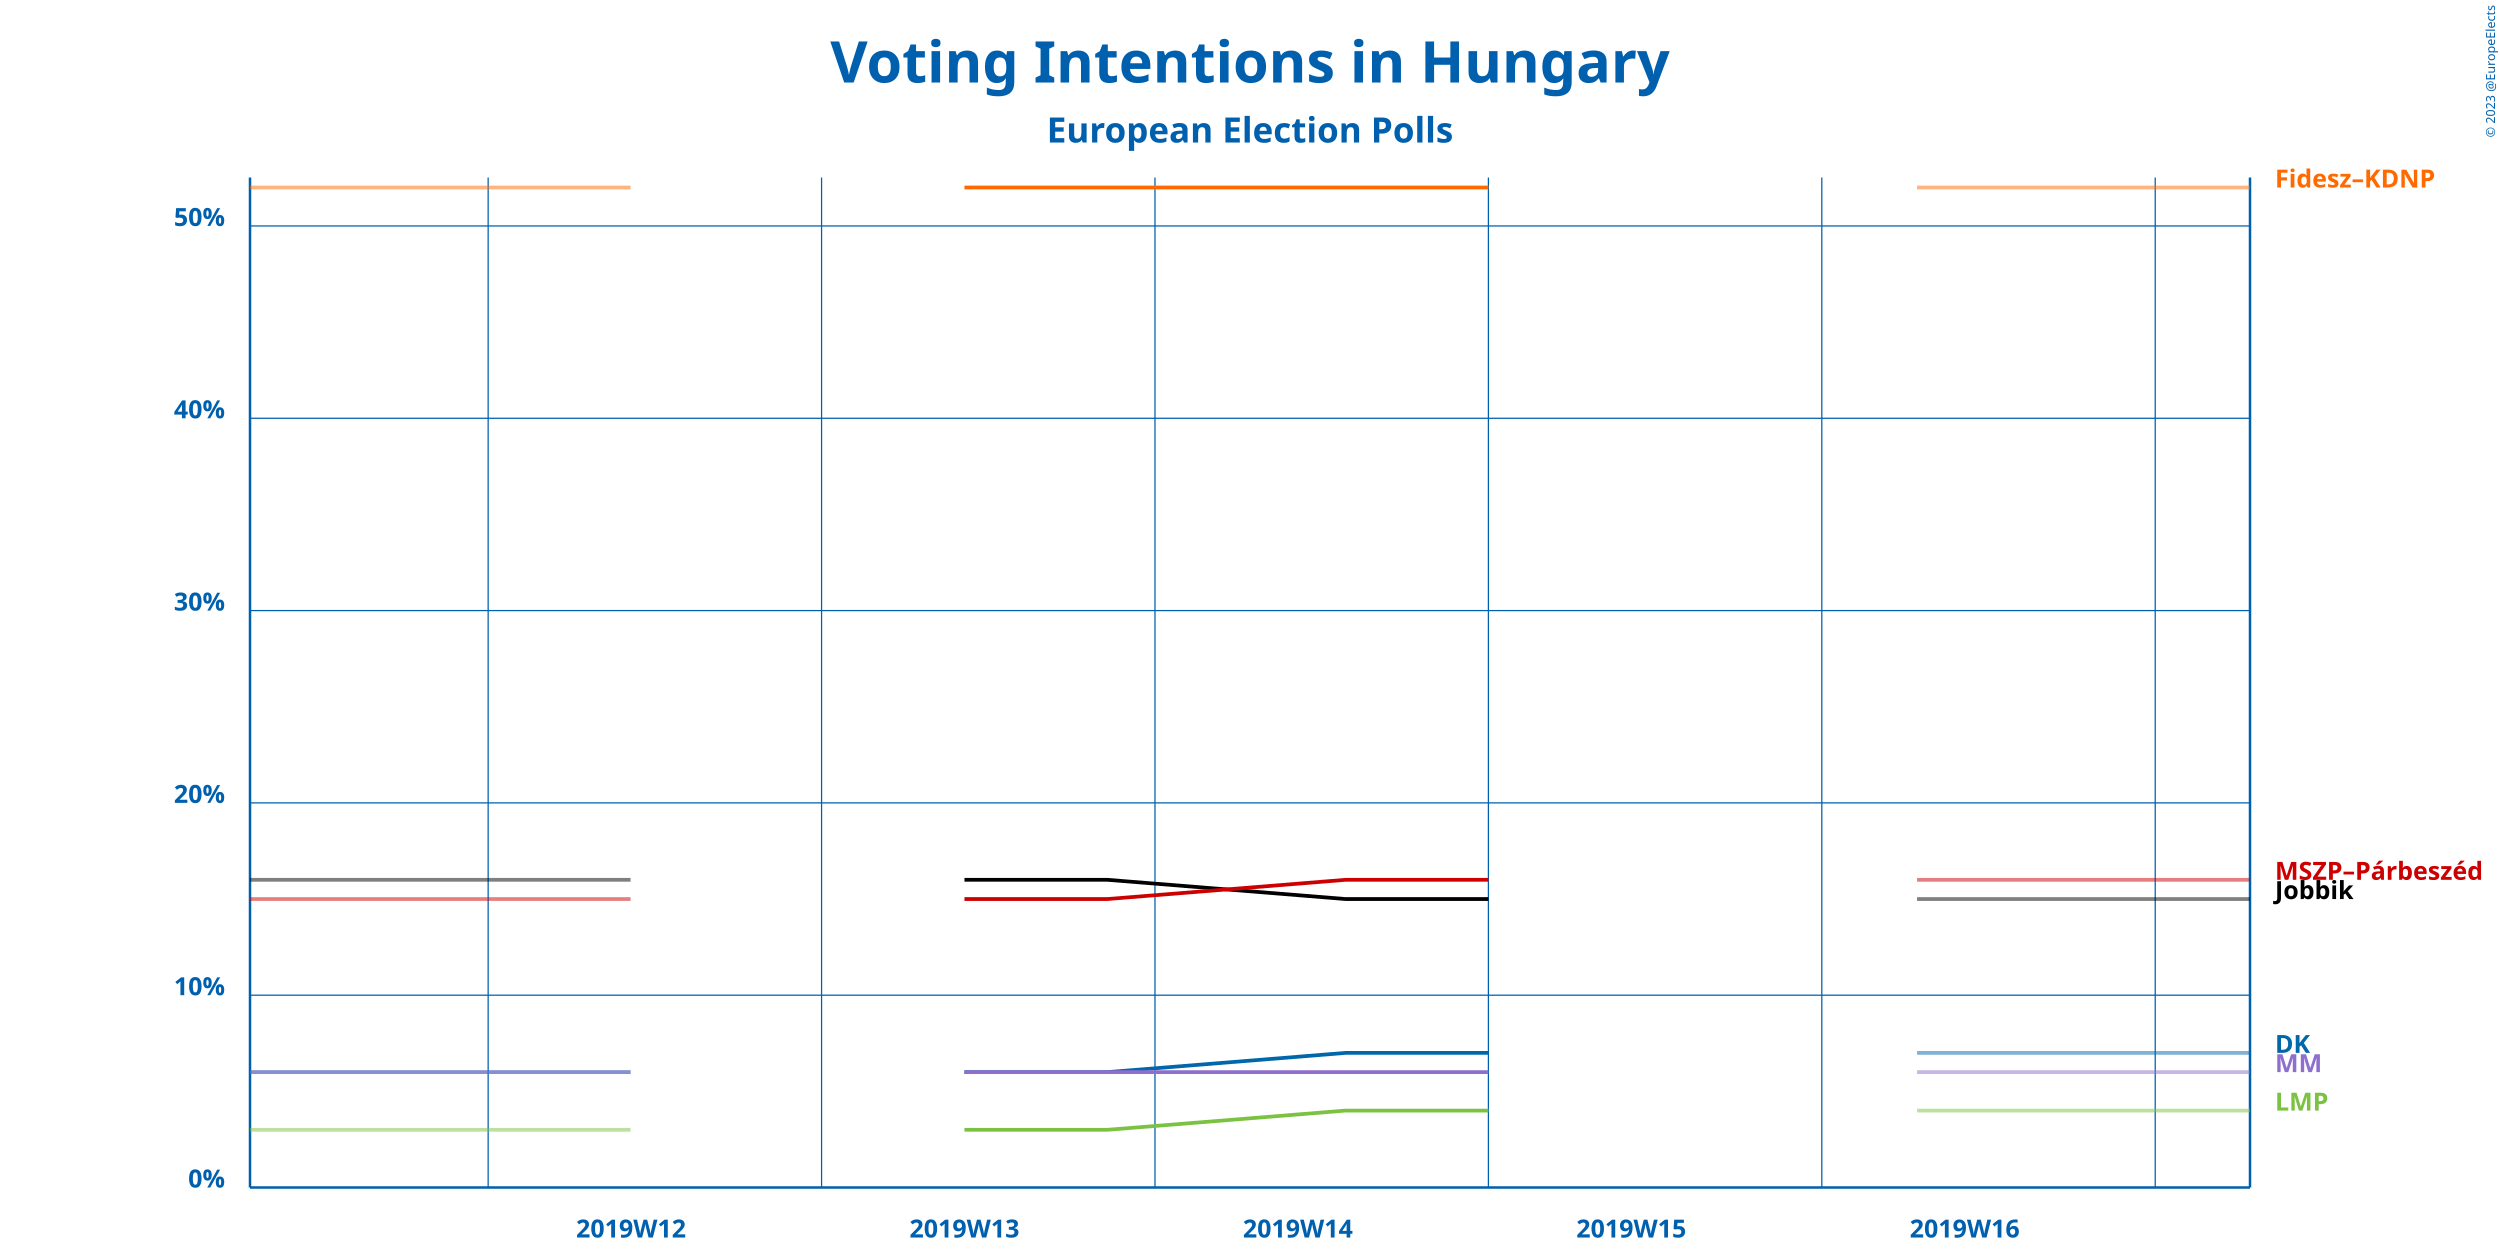
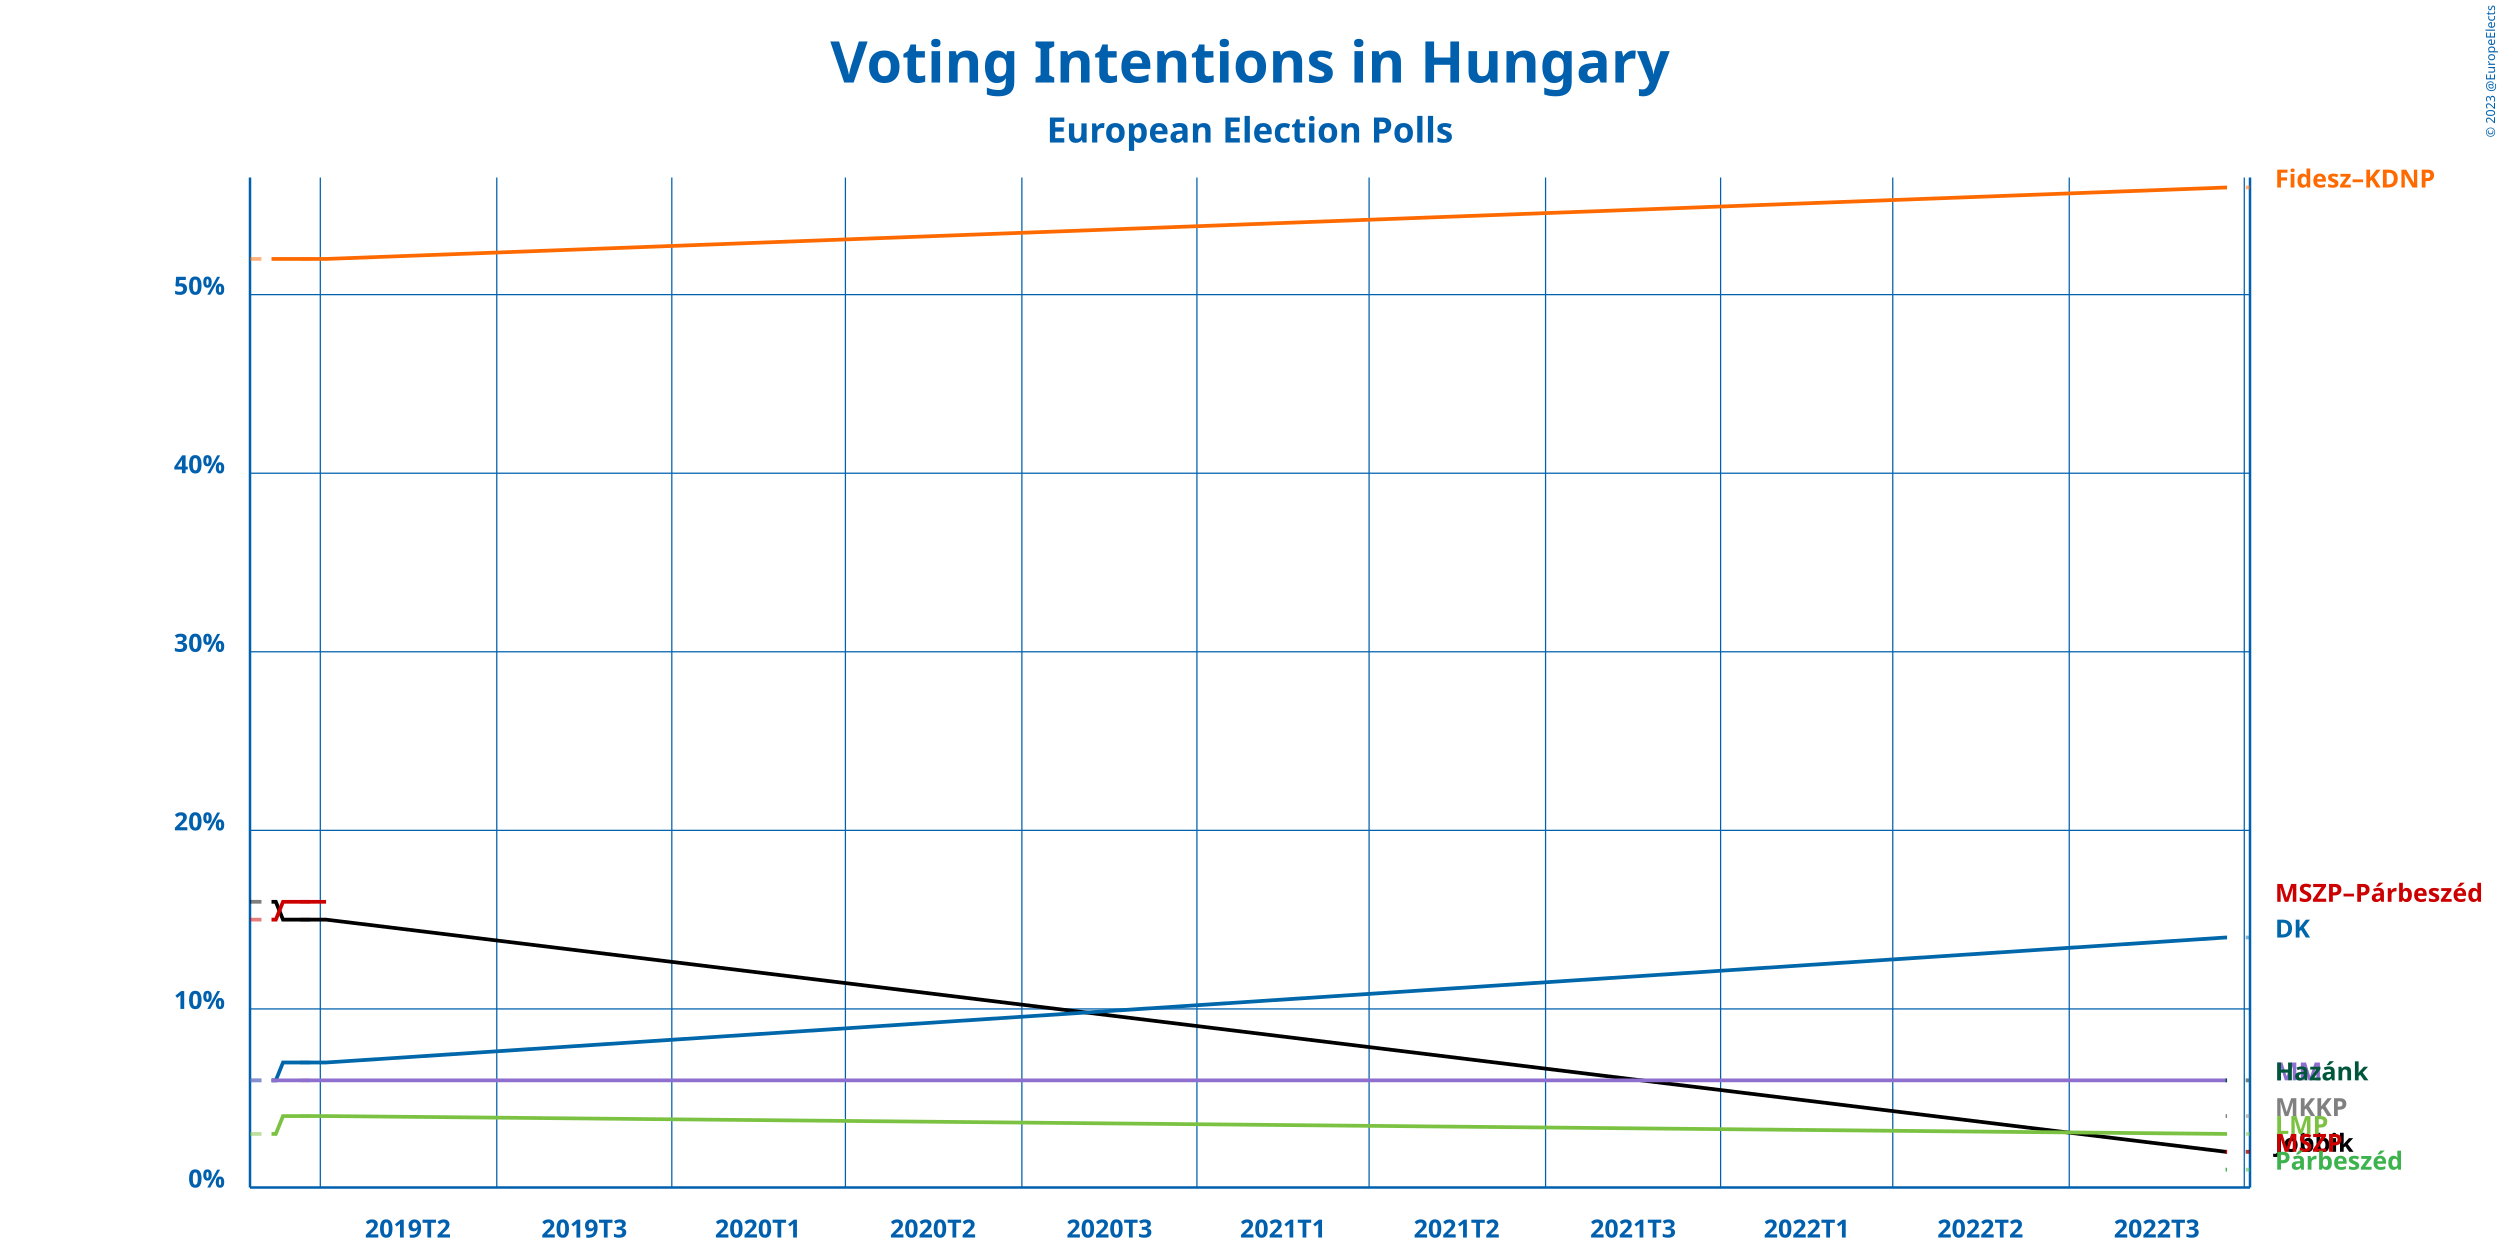
<svg height="1000" width="2000">
  <rect fill="#FFFFFF" height="1000" stroke="none" width="2000" x="0" y="0" />
  <text fill="#0060AE" font-family="'Advent Pro'" font-size="46px" font-style="normal" font-weight="bold" text-align="center" text-anchor="middle" x="1000" y="66">Voting Intentions in Hungary</text>
  <text fill="#0060AE" font-family="'Advent Pro'" font-size="28px" font-style="normal" font-weight="bold" text-align="center" text-anchor="middle" x="1000" y="114">European Election Polls</text>
  <text fill="#0060AE" font-family="'Advent Pro'" font-size="10px" font-style="normal" font-weight="normal" text-align="center" text-anchor="end" transform="rotate(270)" x="-4" y="1996">© 2023 @EuropeElects</text>
  <g>
    <g>
      <line stroke="#0060AE" stroke-width="2" x1="200.0" x2="1800.0" y1="950.0" y2="950.0" />
      <text fill="#0060AE" font-family="'Advent Pro'" font-size="20px" font-style="normal" font-weight="bold" text-align="center" text-anchor="end" x="180.0" y="950.0">0%</text>
      <line stroke="#0060AE" stroke-width="2" x1="200.0" x2="200.0" y1="950.0" y2="142.0" />
      <line stroke="#0060AE" stroke-width="2" x1="1800.0" x2="1800.0" y1="950.0" y2="142.0" />
-       <line stroke="#0060AE" stroke-width="1" x1="390.522" x2="390.522" y1="950.0" y2="142.0" />
-       <text fill="#0060AE" font-family="'Advent Pro'" font-size="20px" font-style="normal" font-weight="bold" text-align="center" text-anchor="middle" x="504.834" y="990.0">2019W12</text>
-       <line stroke="#0060AE" stroke-width="1" x1="657.252" x2="657.252" y1="950.0" y2="142.0" />
-       <text fill="#0060AE" font-family="'Advent Pro'" font-size="20px" font-style="normal" font-weight="bold" text-align="center" text-anchor="middle" x="771.565" y="990.0">2019W13</text>
-       <line stroke="#0060AE" stroke-width="1" x1="923.982" x2="923.982" y1="950.0" y2="142.0" />
-       <text fill="#0060AE" font-family="'Advent Pro'" font-size="20px" font-style="normal" font-weight="bold" text-align="center" text-anchor="middle" x="1038.295" y="990.0">2019W14</text>
-       <line stroke="#0060AE" stroke-width="1" x1="1190.712" x2="1190.712" y1="950.0" y2="142.0" />
-       <text fill="#0060AE" font-family="'Advent Pro'" font-size="20px" font-style="normal" font-weight="bold" text-align="center" text-anchor="middle" x="1305.025" y="990.0">2019W15</text>
-       <line stroke="#0060AE" stroke-width="1" x1="1457.442" x2="1457.442" y1="950.0" y2="142.0" />
-       <text fill="#0060AE" font-family="'Advent Pro'" font-size="20px" font-style="normal" font-weight="bold" text-align="center" text-anchor="middle" x="1571.755" y="990.0">2019W16</text>
-       <line stroke="#0060AE" stroke-width="1" x1="1724.172" x2="1724.172" y1="950.0" y2="142.0" />
-       <line stroke="#0060AE" stroke-width="1" x1="200.0" x2="1800.0" y1="796.154" y2="796.154" />
-       <text fill="#0060AE" font-family="'Advent Pro'" font-size="20px" font-style="normal" font-weight="bold" text-align="center" text-anchor="end" x="180.0" y="796.154">10%</text>
-       <line stroke="#0060AE" stroke-width="1" x1="200.0" x2="1800.0" y1="642.308" y2="642.308" />
-       <text fill="#0060AE" font-family="'Advent Pro'" font-size="20px" font-style="normal" font-weight="bold" text-align="center" text-anchor="end" x="180.0" y="642.308">20%</text>
-       <line stroke="#0060AE" stroke-width="1" x1="200.0" x2="1800.0" y1="488.462" y2="488.462" />
-       <text fill="#0060AE" font-family="'Advent Pro'" font-size="20px" font-style="normal" font-weight="bold" text-align="center" text-anchor="end" x="180.0" y="488.462">30%</text>
-       <line stroke="#0060AE" stroke-width="1" x1="200.0" x2="1800.0" y1="334.615" y2="334.615" />
-       <text fill="#0060AE" font-family="'Advent Pro'" font-size="20px" font-style="normal" font-weight="bold" text-align="center" text-anchor="end" x="180.0" y="334.615">40%</text>
-       <line stroke="#0060AE" stroke-width="1" x1="200.0" x2="1800.0" y1="180.769" y2="180.769" />
-       <text fill="#0060AE" font-family="'Advent Pro'" font-size="20px" font-style="normal" font-weight="bold" text-align="center" text-anchor="end" x="180.0" y="180.769">50%</text>
+       <line stroke="#0060AE" stroke-width="1" x1="256.241" x2="256.241" y1="950.0" y2="142.0" />
+       <text fill="#0060AE" font-family="'Advent Pro'" font-size="20px" font-style="normal" font-weight="bold" text-align="center" text-anchor="middle" x="326.256" y="990.0">2019T2</text>
+       <line stroke="#0060AE" stroke-width="1" x1="397.419" x2="397.419" y1="950.0" y2="142.0" />
+       <text fill="#0060AE" font-family="'Advent Pro'" font-size="20px" font-style="normal" font-weight="bold" text-align="center" text-anchor="middle" x="467.434" y="990.0">2019T3</text>
+       <line stroke="#0060AE" stroke-width="1" x1="537.449" x2="537.449" y1="950.0" y2="142.0" />
+       <text fill="#0060AE" font-family="'Advent Pro'" font-size="20px" font-style="normal" font-weight="bold" text-align="center" text-anchor="middle" x="606.316" y="990.0">2020T1</text>
+       <line stroke="#0060AE" stroke-width="1" x1="676.331" x2="676.331" y1="950.0" y2="142.0" />
+       <text fill="#0060AE" font-family="'Advent Pro'" font-size="20px" font-style="normal" font-weight="bold" text-align="center" text-anchor="middle" x="746.345" y="990.0">2020T2</text>
+       <line stroke="#0060AE" stroke-width="1" x1="817.508" x2="817.508" y1="950.0" y2="142.0" />
+       <text fill="#0060AE" font-family="'Advent Pro'" font-size="20px" font-style="normal" font-weight="bold" text-align="center" text-anchor="middle" x="887.523" y="990.0">2020T3</text>
+       <line stroke="#0060AE" stroke-width="1" x1="957.538" x2="957.538" y1="950.0" y2="142.0" />
+       <text fill="#0060AE" font-family="'Advent Pro'" font-size="20px" font-style="normal" font-weight="bold" text-align="center" text-anchor="middle" x="1026.405" y="990.0">2021T1</text>
+       <line stroke="#0060AE" stroke-width="1" x1="1095.272" x2="1095.272" y1="950.0" y2="142.0" />
+       <text fill="#0060AE" font-family="'Advent Pro'" font-size="20px" font-style="normal" font-weight="bold" text-align="center" text-anchor="middle" x="1165.287" y="990.0">2021T2</text>
+       <line stroke="#0060AE" stroke-width="1" x1="1236.449" x2="1236.449" y1="950.0" y2="142.0" />
+       <text fill="#0060AE" font-family="'Advent Pro'" font-size="20px" font-style="normal" font-weight="bold" text-align="center" text-anchor="middle" x="1306.464" y="990.0">2021T3</text>
+       <line stroke="#0060AE" stroke-width="1" x1="1376.479" x2="1376.479" y1="950.0" y2="142.0" />
+       <text fill="#0060AE" font-family="'Advent Pro'" font-size="20px" font-style="normal" font-weight="bold" text-align="center" text-anchor="middle" x="1445.346" y="990.0">2022T1</text>
+       <line stroke="#0060AE" stroke-width="1" x1="1514.213" x2="1514.213" y1="950.0" y2="142.0" />
+       <text fill="#0060AE" font-family="'Advent Pro'" font-size="20px" font-style="normal" font-weight="bold" text-align="center" text-anchor="middle" x="1584.228" y="990.0">2022T2</text>
+       <line stroke="#0060AE" stroke-width="1" x1="1655.391" x2="1655.391" y1="950.0" y2="142.0" />
+       <text fill="#0060AE" font-family="'Advent Pro'" font-size="20px" font-style="normal" font-weight="bold" text-align="center" text-anchor="middle" x="1725.405" y="990.0">2022T3</text>
+       <line stroke="#0060AE" stroke-width="1" x1="1795.42" x2="1795.42" y1="950.0" y2="142.0" />
+       <line stroke="#0060AE" stroke-width="1" x1="200.0" x2="1800.0" y1="807.143" y2="807.143" />
+       <text fill="#0060AE" font-family="'Advent Pro'" font-size="20px" font-style="normal" font-weight="bold" text-align="center" text-anchor="end" x="180.0" y="807.143">10%</text>
+       <line stroke="#0060AE" stroke-width="1" x1="200.0" x2="1800.0" y1="664.286" y2="664.286" />
+       <text fill="#0060AE" font-family="'Advent Pro'" font-size="20px" font-style="normal" font-weight="bold" text-align="center" text-anchor="end" x="180.0" y="664.286">20%</text>
+       <line stroke="#0060AE" stroke-width="1" x1="200.0" x2="1800.0" y1="521.429" y2="521.429" />
+       <text fill="#0060AE" font-family="'Advent Pro'" font-size="20px" font-style="normal" font-weight="bold" text-align="center" text-anchor="end" x="180.0" y="521.429">30%</text>
+       <line stroke="#0060AE" stroke-width="1" x1="200.0" x2="1800.0" y1="378.571" y2="378.571" />
+       <text fill="#0060AE" font-family="'Advent Pro'" font-size="20px" font-style="normal" font-weight="bold" text-align="center" text-anchor="end" x="180.0" y="378.571">40%</text>
+       <line stroke="#0060AE" stroke-width="1" x1="200.0" x2="1800.0" y1="235.714" y2="235.714" />
+       <text fill="#0060AE" font-family="'Advent Pro'" font-size="20px" font-style="normal" font-weight="bold" text-align="center" text-anchor="end" x="180.0" y="235.714">50%</text>
    </g>
    <g>
-       <line stroke="#FF6A00" stroke-opacity="0.5" stroke-width="3" x1="1533.651" x2="1800.0" y1="150.0" y2="150.0" />
-       <line stroke="#000000" stroke-opacity="0.5" stroke-width="3" x1="1533.651" x2="1800.0" y1="719.231" y2="719.231" />
-       <line stroke="#CC0000" stroke-opacity="0.5" stroke-width="3" x1="1533.651" x2="1800.0" y1="703.846" y2="703.846" />
-       <line stroke="#0067AA" stroke-opacity="0.5" stroke-width="3" x1="1533.651" x2="1800.0" y1="842.308" y2="842.308" />
-       <line stroke="#7CC242" stroke-opacity="0.5" stroke-width="3" x1="1533.651" x2="1800.0" y1="888.462" y2="888.462" />
-       <line stroke="#8E6FCE" stroke-opacity="0.5" stroke-width="3" x1="1533.651" x2="1800.0" y1="857.692" y2="857.692" />
-       <line stroke="#FF6A00" stroke-opacity="0.5" stroke-width="3" x1="200.0" x2="504.453" y1="150.0" y2="150.0" />
-       <line stroke="#000000" stroke-opacity="0.5" stroke-width="3" x1="200.0" x2="504.453" y1="703.846" y2="703.846" />
-       <line stroke="#CC0000" stroke-opacity="0.5" stroke-width="3" x1="200.0" x2="504.453" y1="719.231" y2="719.231" />
-       <line stroke="#0067AA" stroke-opacity="0.5" stroke-width="3" x1="200.0" x2="504.453" y1="857.692" y2="857.692" />
-       <line stroke="#7CC242" stroke-opacity="0.5" stroke-width="3" x1="200.0" x2="504.453" y1="903.846" y2="903.846" />
-       <line stroke="#8E6FCE" stroke-opacity="0.5" stroke-width="3" x1="200.0" x2="504.453" y1="857.692" y2="857.692" />
+       <line stroke="#FF6A00" stroke-opacity="0.5" stroke-width="3" x1="1796.568" x2="1800.0" y1="150.0" y2="150.0" />
+       <line stroke="#000000" stroke-opacity="0.5" stroke-width="3" x1="1796.568" x2="1800.0" y1="921.429" y2="921.429" />
+       <line stroke="#0067AA" stroke-opacity="0.5" stroke-width="3" x1="1796.568" x2="1800.0" y1="750.0" y2="750.0" />
+       <line stroke="#7CC242" stroke-opacity="0.5" stroke-width="3" x1="1796.568" x2="1800.0" y1="907.143" y2="907.143" />
+       <line stroke="#8E6FCE" stroke-opacity="0.5" stroke-width="3" x1="1796.568" x2="1800.0" y1="864.286" y2="864.286" />
+       <line stroke="#808080" stroke-opacity="0.5" stroke-width="3" x1="1796.568" x2="1800.0" y1="892.857" y2="892.857" />
+       <line stroke="#00563B" stroke-opacity="0.5" stroke-width="3" x1="1796.568" x2="1800.0" y1="864.286" y2="864.286" />
+       <line stroke="#CC0000" stroke-opacity="0.5" stroke-width="3" x1="1796.568" x2="1800.0" y1="921.429" y2="921.429" />
+       <line stroke="#3CB34D" stroke-opacity="0.5" stroke-width="3" x1="1796.568" x2="1800.0" y1="935.714" y2="935.714" />
+       <line stroke-opacity="0.5" stroke-width="3" x1="1796.568" x2="1800.0" y1="864.286" y2="864.286" />
+       <line stroke="#FF6A00" stroke-opacity="0.5" stroke-width="3" x1="240.172" x2="248.195" y1="207.143" y2="207.143" />
+       <line stroke="#000000" stroke-opacity="0.5" stroke-width="3" x1="240.172" x2="248.195" y1="735.714" y2="735.714" />
+       <line stroke="#CC0000" stroke-opacity="0.5" stroke-width="3" x1="240.172" x2="248.195" y1="721.429" y2="721.429" />
+       <line stroke="#0067AA" stroke-opacity="0.5" stroke-width="3" x1="240.172" x2="248.195" y1="850.0" y2="850.0" />
+       <line stroke="#7CC242" stroke-opacity="0.5" stroke-width="3" x1="240.172" x2="248.195" y1="892.857" y2="892.857" />
+       <line stroke="#8E6FCE" stroke-opacity="0.5" stroke-width="3" x1="240.172" x2="248.195" y1="864.286" y2="864.286" />
+       <line stroke="#FF6A00" stroke-opacity="0.5" stroke-width="3" x1="200.0" x2="209.171" y1="207.143" y2="207.143" />
+       <line stroke="#000000" stroke-opacity="0.5" stroke-width="3" x1="200.0" x2="209.171" y1="721.429" y2="721.429" />
+       <line stroke="#CC0000" stroke-opacity="0.5" stroke-width="3" x1="200.0" x2="209.171" y1="735.714" y2="735.714" />
+       <line stroke="#0067AA" stroke-opacity="0.5" stroke-width="3" x1="200.0" x2="209.171" y1="864.286" y2="864.286" />
+       <line stroke="#7CC242" stroke-opacity="0.5" stroke-width="3" x1="200.0" x2="209.171" y1="907.143" y2="907.143" />
+       <line stroke="#8E6FCE" stroke-opacity="0.5" stroke-width="3" x1="200.0" x2="209.171" y1="864.286" y2="864.286" />
    </g>
    <g>
-       <polyline fill="none" points="771.565,150.0 809.669,150.0 847.773,150.0 885.878,150.0     1076.399,150.0 1114.503,150.0 1152.608,150.0 1190.712,150.0" stroke="#FF6A00" stroke-width="3" />
+       <polyline fill="none" points="217.217,207.143 218.365,207.143 219.512,207.143 220.66,207.143     226.399,207.143 227.547,207.143 228.695,207.143 229.842,207.143 230.99,207.143 232.138,207.143 233.286,207.143 234.434,207.143 235.581,207.143 236.729,207.143 237.877,207.143 239.025,207.143 240.172,207.143 241.32,207.143 242.468,207.143 243.616,207.143 244.764,207.143 245.911,207.143 247.059,207.143 248.207,207.143 249.355,207.143 250.503,207.143 251.65,207.143 252.798,207.143 253.946,207.143 255.094,207.143 256.241,207.143 257.389,207.143 258.537,207.143 259.685,207.143 260.833,207.143                                                                                                                                                                                                                                                                                                                                                                                                                                                                                                                                                                                                                                                                                                                                                                                                                                                                                                                                                                                                                                                                                                                                                                                                                                                                                                                                                                            1780.499,150.0 1781.647,150.0" stroke="#FF6A00" stroke-width="3" />
      <text fill="#FF6A00" font-family="'Advent Pro'" font-size="20px" font-style="normal" font-weight="bold" text-align="center" text-anchor="start" x="1820.0" y="150.0">Fidesz–KDNP</text>
-       <polyline fill="none" points="771.565,703.846 809.669,703.846 847.773,703.846 885.878,703.846     1076.399,719.231 1114.503,719.231 1152.608,719.231 1190.712,719.231" stroke="#000000" stroke-width="3" />
-       <text fill="#000000" font-family="'Advent Pro'" font-size="20px" font-style="normal" font-weight="bold" text-align="center" text-anchor="start" x="1820.0" y="719.231">Jobbik</text>
-       <polyline fill="none" points="771.565,719.231 809.669,719.231 847.773,719.231 885.878,719.231     1076.399,703.846 1114.503,703.846 1152.608,703.846 1190.712,703.846" stroke="#CC0000" stroke-width="3" />
-       <text fill="#CC0000" font-family="'Advent Pro'" font-size="20px" font-style="normal" font-weight="bold" text-align="center" text-anchor="start" x="1820.0" y="703.846">MSZP–Párbeszéd</text>
-       <polyline fill="none" points="771.565,857.692 809.669,857.692 847.773,857.692 885.878,857.692     1076.399,842.308 1114.503,842.308 1152.608,842.308 1190.712,842.308" stroke="#0067AA" stroke-width="3" />
-       <text fill="#0067AA" font-family="'Advent Pro'" font-size="20px" font-style="normal" font-weight="bold" text-align="center" text-anchor="start" x="1820.0" y="842.308">DK</text>
-       <polyline fill="none" points="771.565,903.846 809.669,903.846 847.773,903.846 885.878,903.846     1076.399,888.462 1114.503,888.462 1152.608,888.462 1190.712,888.462" stroke="#7CC242" stroke-width="3" />
-       <text fill="#7CC242" font-family="'Advent Pro'" font-size="20px" font-style="normal" font-weight="bold" text-align="center" text-anchor="start" x="1820.0" y="888.462">LMP</text>
-       <polyline fill="none" points="771.565,857.692 809.669,857.692 847.773,857.692 885.878,857.692     1076.399,857.692 1114.503,857.692 1152.608,857.692 1190.712,857.692" stroke="#8E6FCE" stroke-width="3" />
-       <text fill="#8E6FCE" font-family="'Advent Pro'" font-size="20px" font-style="normal" font-weight="bold" text-align="center" text-anchor="start" x="1820.0" y="857.692">MM</text>
+       <polyline fill="none" points="217.217,721.429 218.365,721.429 219.512,721.429 220.66,721.429     226.399,735.714 227.547,735.714 228.695,735.714 229.842,735.714 230.99,735.714 232.138,735.714 233.286,735.714 234.434,735.714 235.581,735.714 236.729,735.714 237.877,735.714 239.025,735.714 240.172,735.714 241.32,735.714 242.468,735.714 243.616,735.714 244.764,735.714 245.911,735.714 247.059,735.714 248.207,735.714 249.355,735.714 250.503,735.714 251.65,735.714 252.798,735.714 253.946,735.714 255.094,735.714 256.241,735.714 257.389,735.714 258.537,735.714 259.685,735.714 260.833,735.714                                                                                                                                                                                                                                                                                                                                                                                                                                                                                                                                                                                                                                                                                                                                                                                                                                                                                                                                                                                                                                                                                                                                                                                                                                                                                                                                                                            1780.499,921.429 1781.647,921.429" stroke="#000000" stroke-width="3" />
+       <text fill="#000000" font-family="'Advent Pro'" font-size="20px" font-style="normal" font-weight="bold" text-align="center" text-anchor="start" x="1820.0" y="921.429">Jobbik</text>
+       <polyline fill="none" points="217.217,735.714 218.365,735.714 219.512,735.714 220.66,735.714     226.399,721.429 227.547,721.429 228.695,721.429 229.842,721.429 230.99,721.429 232.138,721.429 233.286,721.429 234.434,721.429 235.581,721.429 236.729,721.429 237.877,721.429 239.025,721.429 240.172,721.429 241.32,721.429 242.468,721.429 243.616,721.429 244.764,721.429 245.911,721.429 247.059,721.429 248.207,721.429 249.355,721.429 250.503,721.429 251.65,721.429 252.798,721.429 253.946,721.429 255.094,721.429 256.241,721.429 257.389,721.429 258.537,721.429 259.685,721.429 260.833,721.429" stroke="#CC0000" stroke-width="3" />
+       <text fill="#CC0000" font-family="'Advent Pro'" font-size="20px" font-style="normal" font-weight="bold" text-align="center" text-anchor="start" x="1820.0" y="721.429">MSZP–Párbeszéd</text>
+       <polyline fill="none" points="217.217,864.286 218.365,864.286 219.512,864.286 220.66,864.286     226.399,850.0 227.547,850.0 228.695,850.0 229.842,850.0 230.99,850.0 232.138,850.0 233.286,850.0 234.434,850.0 235.581,850.0 236.729,850.0 237.877,850.0 239.025,850.0 240.172,850.0 241.32,850.0 242.468,850.0 243.616,850.0 244.764,850.0 245.911,850.0 247.059,850.0 248.207,850.0 249.355,850.0 250.503,850.0 251.65,850.0 252.798,850.0 253.946,850.0 255.094,850.0 256.241,850.0 257.389,850.0 258.537,850.0 259.685,850.0 260.833,850.0                                                                                                                                                                                                                                                                                                                                                                                                                                                                                                                                                                                                                                                                                                                                                                                                                                                                                                                                                                                                                                                                                                                                                                                                                                                                                                                                                                            1780.499,750.0 1781.647,750.0" stroke="#0067AA" stroke-width="3" />
+       <text fill="#0067AA" font-family="'Advent Pro'" font-size="20px" font-style="normal" font-weight="bold" text-align="center" text-anchor="start" x="1820.0" y="750.0">DK</text>
+       <polyline fill="none" points="217.217,907.143 218.365,907.143 219.512,907.143 220.66,907.143     226.399,892.857 227.547,892.857 228.695,892.857 229.842,892.857 230.99,892.857 232.138,892.857 233.286,892.857 234.434,892.857 235.581,892.857 236.729,892.857 237.877,892.857 239.025,892.857 240.172,892.857 241.32,892.857 242.468,892.857 243.616,892.857 244.764,892.857 245.911,892.857 247.059,892.857 248.207,892.857 249.355,892.857 250.503,892.857 251.65,892.857 252.798,892.857 253.946,892.857 255.094,892.857 256.241,892.857 257.389,892.857 258.537,892.857 259.685,892.857 260.833,892.857                                                                                                                                                                                                                                                                                                                                                                                                                                                                                                                                                                                                                                                                                                                                                                                                                                                                                                                                                                                                                                                                                                                                                                                                                                                                                                                                                                            1780.499,907.143 1781.647,907.143" stroke="#7CC242" stroke-width="3" />
+       <text fill="#7CC242" font-family="'Advent Pro'" font-size="20px" font-style="normal" font-weight="bold" text-align="center" text-anchor="start" x="1820.0" y="907.143">LMP</text>
+       <polyline fill="none" points="217.217,864.286 218.365,864.286 219.512,864.286 220.66,864.286     226.399,864.286 227.547,864.286 228.695,864.286 229.842,864.286 230.99,864.286 232.138,864.286 233.286,864.286 234.434,864.286 235.581,864.286 236.729,864.286 237.877,864.286 239.025,864.286 240.172,864.286 241.32,864.286 242.468,864.286 243.616,864.286 244.764,864.286 245.911,864.286 247.059,864.286 248.207,864.286 249.355,864.286 250.503,864.286 251.65,864.286 252.798,864.286 253.946,864.286 255.094,864.286 256.241,864.286 257.389,864.286 258.537,864.286 259.685,864.286 260.833,864.286                                                                                                                                                                                                                                                                                                                                                                                                                                                                                                                                                                                                                                                                                                                                                                                                                                                                                                                                                                                                                                                                                                                                                                                                                                                                                                                                                                            1780.499,864.286 1781.647,864.286" stroke="#8E6FCE" stroke-width="3" />
+       <text fill="#8E6FCE" font-family="'Advent Pro'" font-size="20px" font-style="normal" font-weight="bold" text-align="center" text-anchor="start" x="1820.0" y="864.286">MM</text>
+       <polyline fill="none" points="                                                                                                                                                                                                                                                                                                                                                                                                                                                                                                                                                                                                                                                                                                                                                                                                                                                                                                                                                                                                                                                                                                                                                                                                                                                                                                                                                                                                                  1780.499,892.857 1781.647,892.857" stroke="#808080" stroke-width="3" />
+       <text fill="#808080" font-family="'Advent Pro'" font-size="20px" font-style="normal" font-weight="bold" text-align="center" text-anchor="start" x="1820.0" y="892.857">MKKP</text>
+       <polyline fill="none" points="                                                                                                                                                                                                                                                                                                                                                                                                                                                                                                                                                                                                                                                                                                                                                                                                                                                                                                                                                                                                                                                                                                                                                                                                                                                                                                                                                                                                                  1780.499,864.286 1781.647,864.286" stroke="#00563B" stroke-width="3" />
+       <text fill="#00563B" font-family="'Advent Pro'" font-size="20px" font-style="normal" font-weight="bold" text-align="center" text-anchor="start" x="1820.0" y="864.286">Hazánk</text>
+       <polyline fill="none" points="                                                                                                                                                                                                                                                                                                                                                                                                                                                                                                                                                                                                                                                                                                                                                                                                                                                                                                                                                                                                                                                                                                                                                                                                                                                                                                                                                                                                                  1780.499,921.429 1781.647,921.429" stroke="#CC0000" stroke-width="3" />
+       <text fill="#CC0000" font-family="'Advent Pro'" font-size="20px" font-style="normal" font-weight="bold" text-align="center" text-anchor="start" x="1820.0" y="921.429">MSZP</text>
+       <polyline fill="none" points="                                                                                                                                                                                                                                                                                                                                                                                                                                                                                                                                                                                                                                                                                                                                                                                                                                                                                                                                                                                                                                                                                                                                                                                                                                                                                                                                                                                                                  1780.499,935.714 1781.647,935.714" stroke="#3CB34D" stroke-width="3" />
+       <text fill="#3CB34D" font-family="'Advent Pro'" font-size="20px" font-style="normal" font-weight="bold" text-align="center" text-anchor="start" x="1820.0" y="935.714">Párbeszéd</text>
    </g>
  </g>
</svg>
